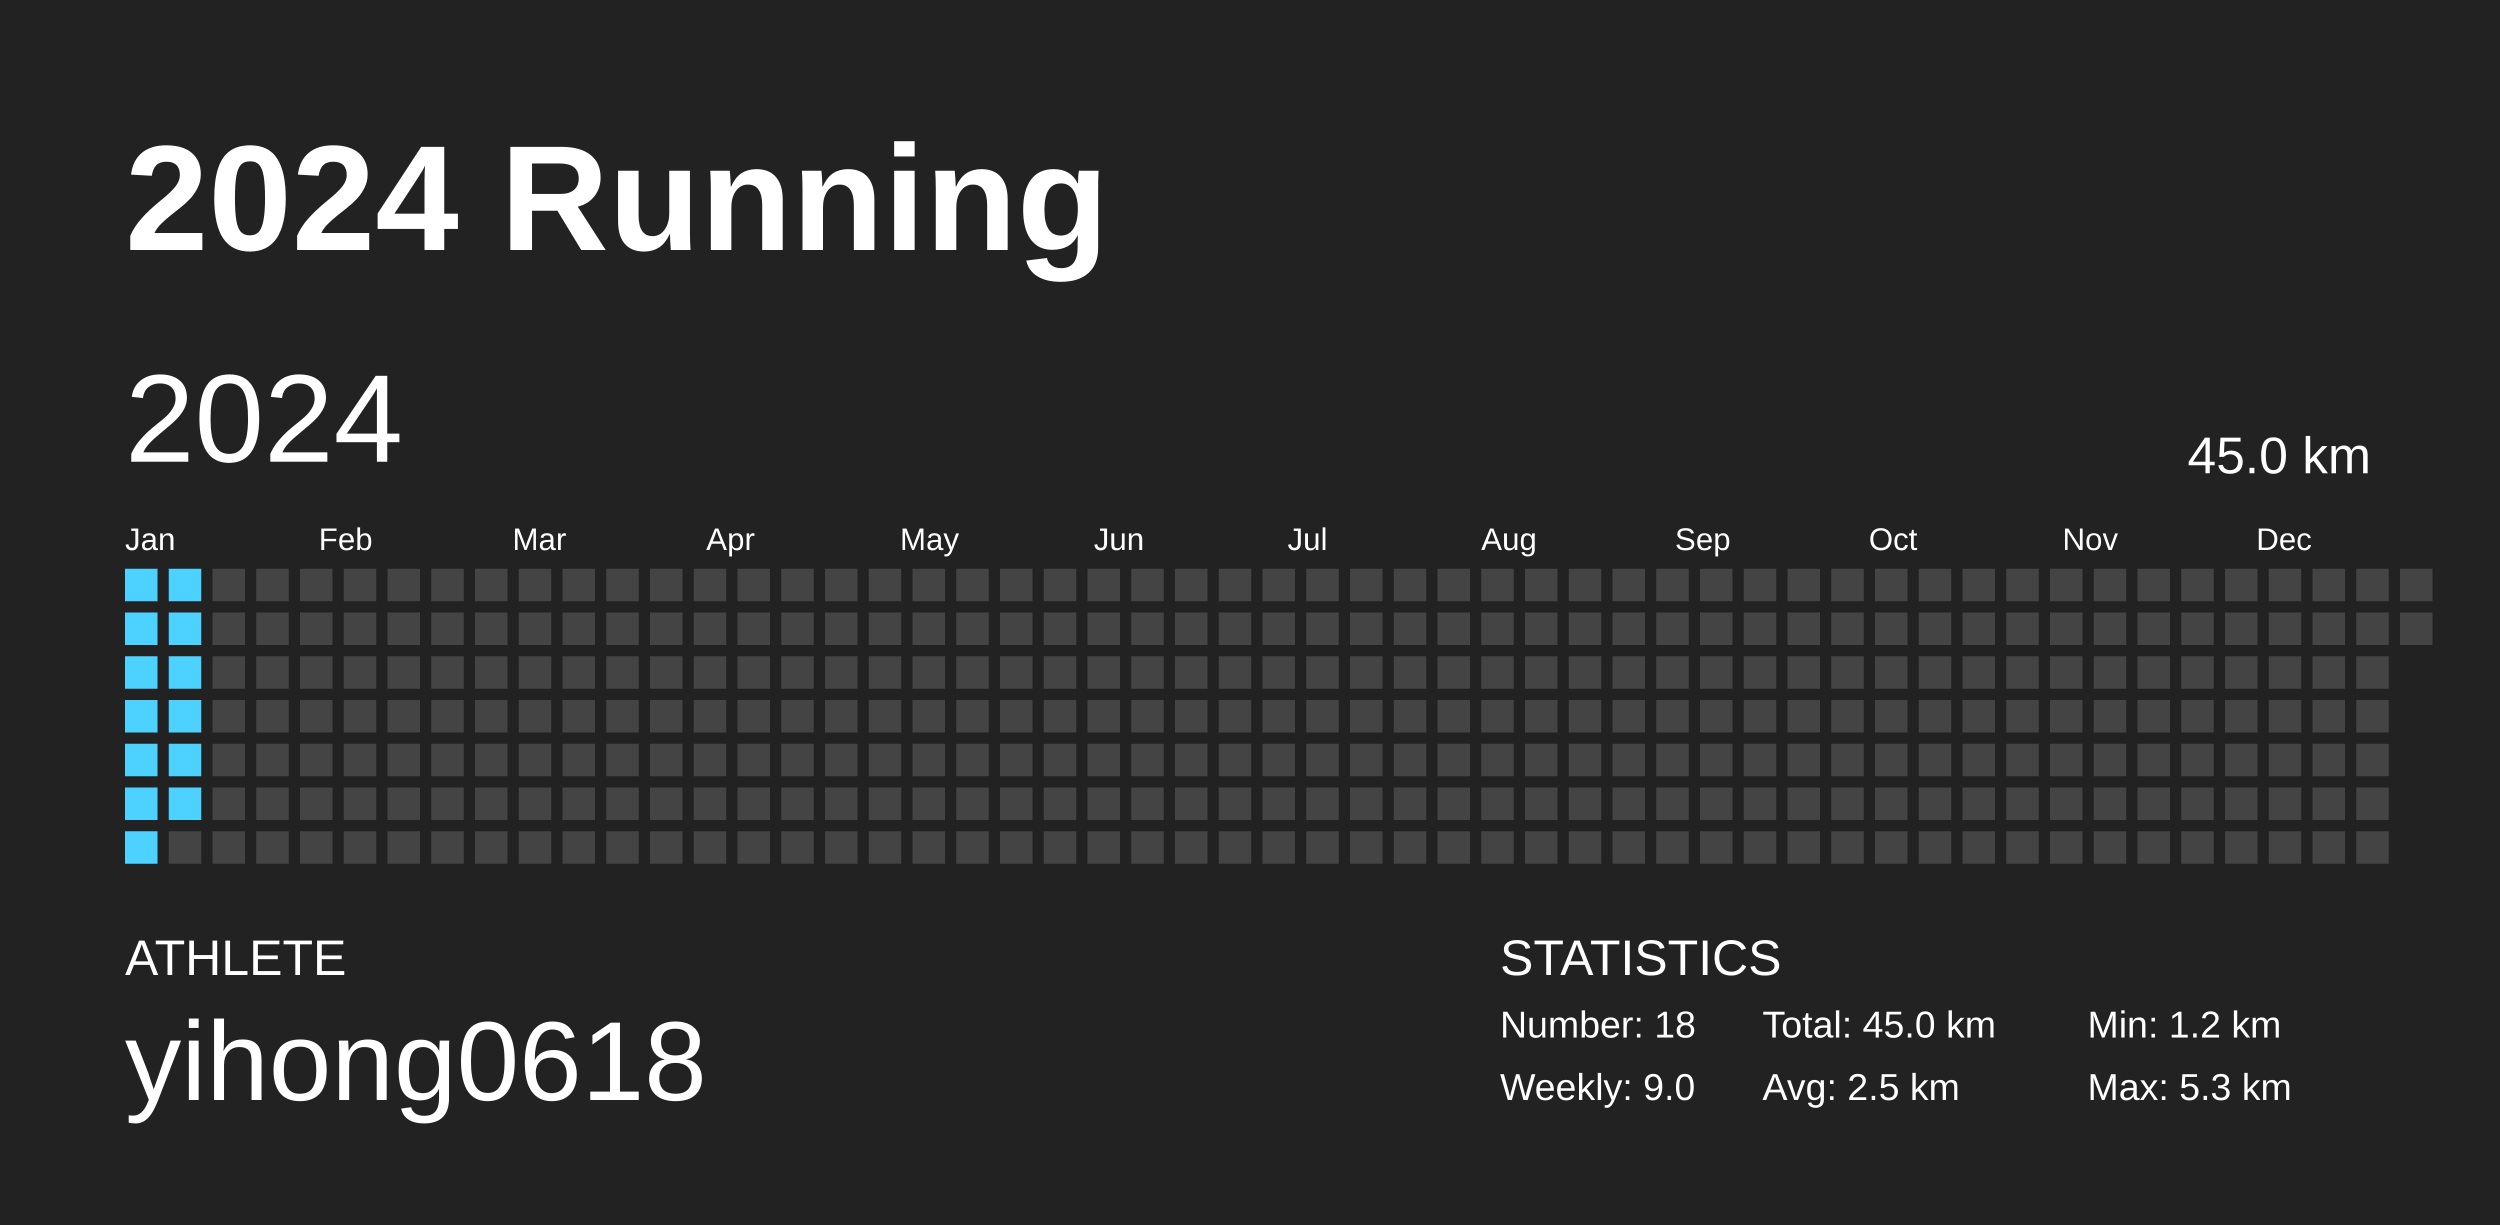
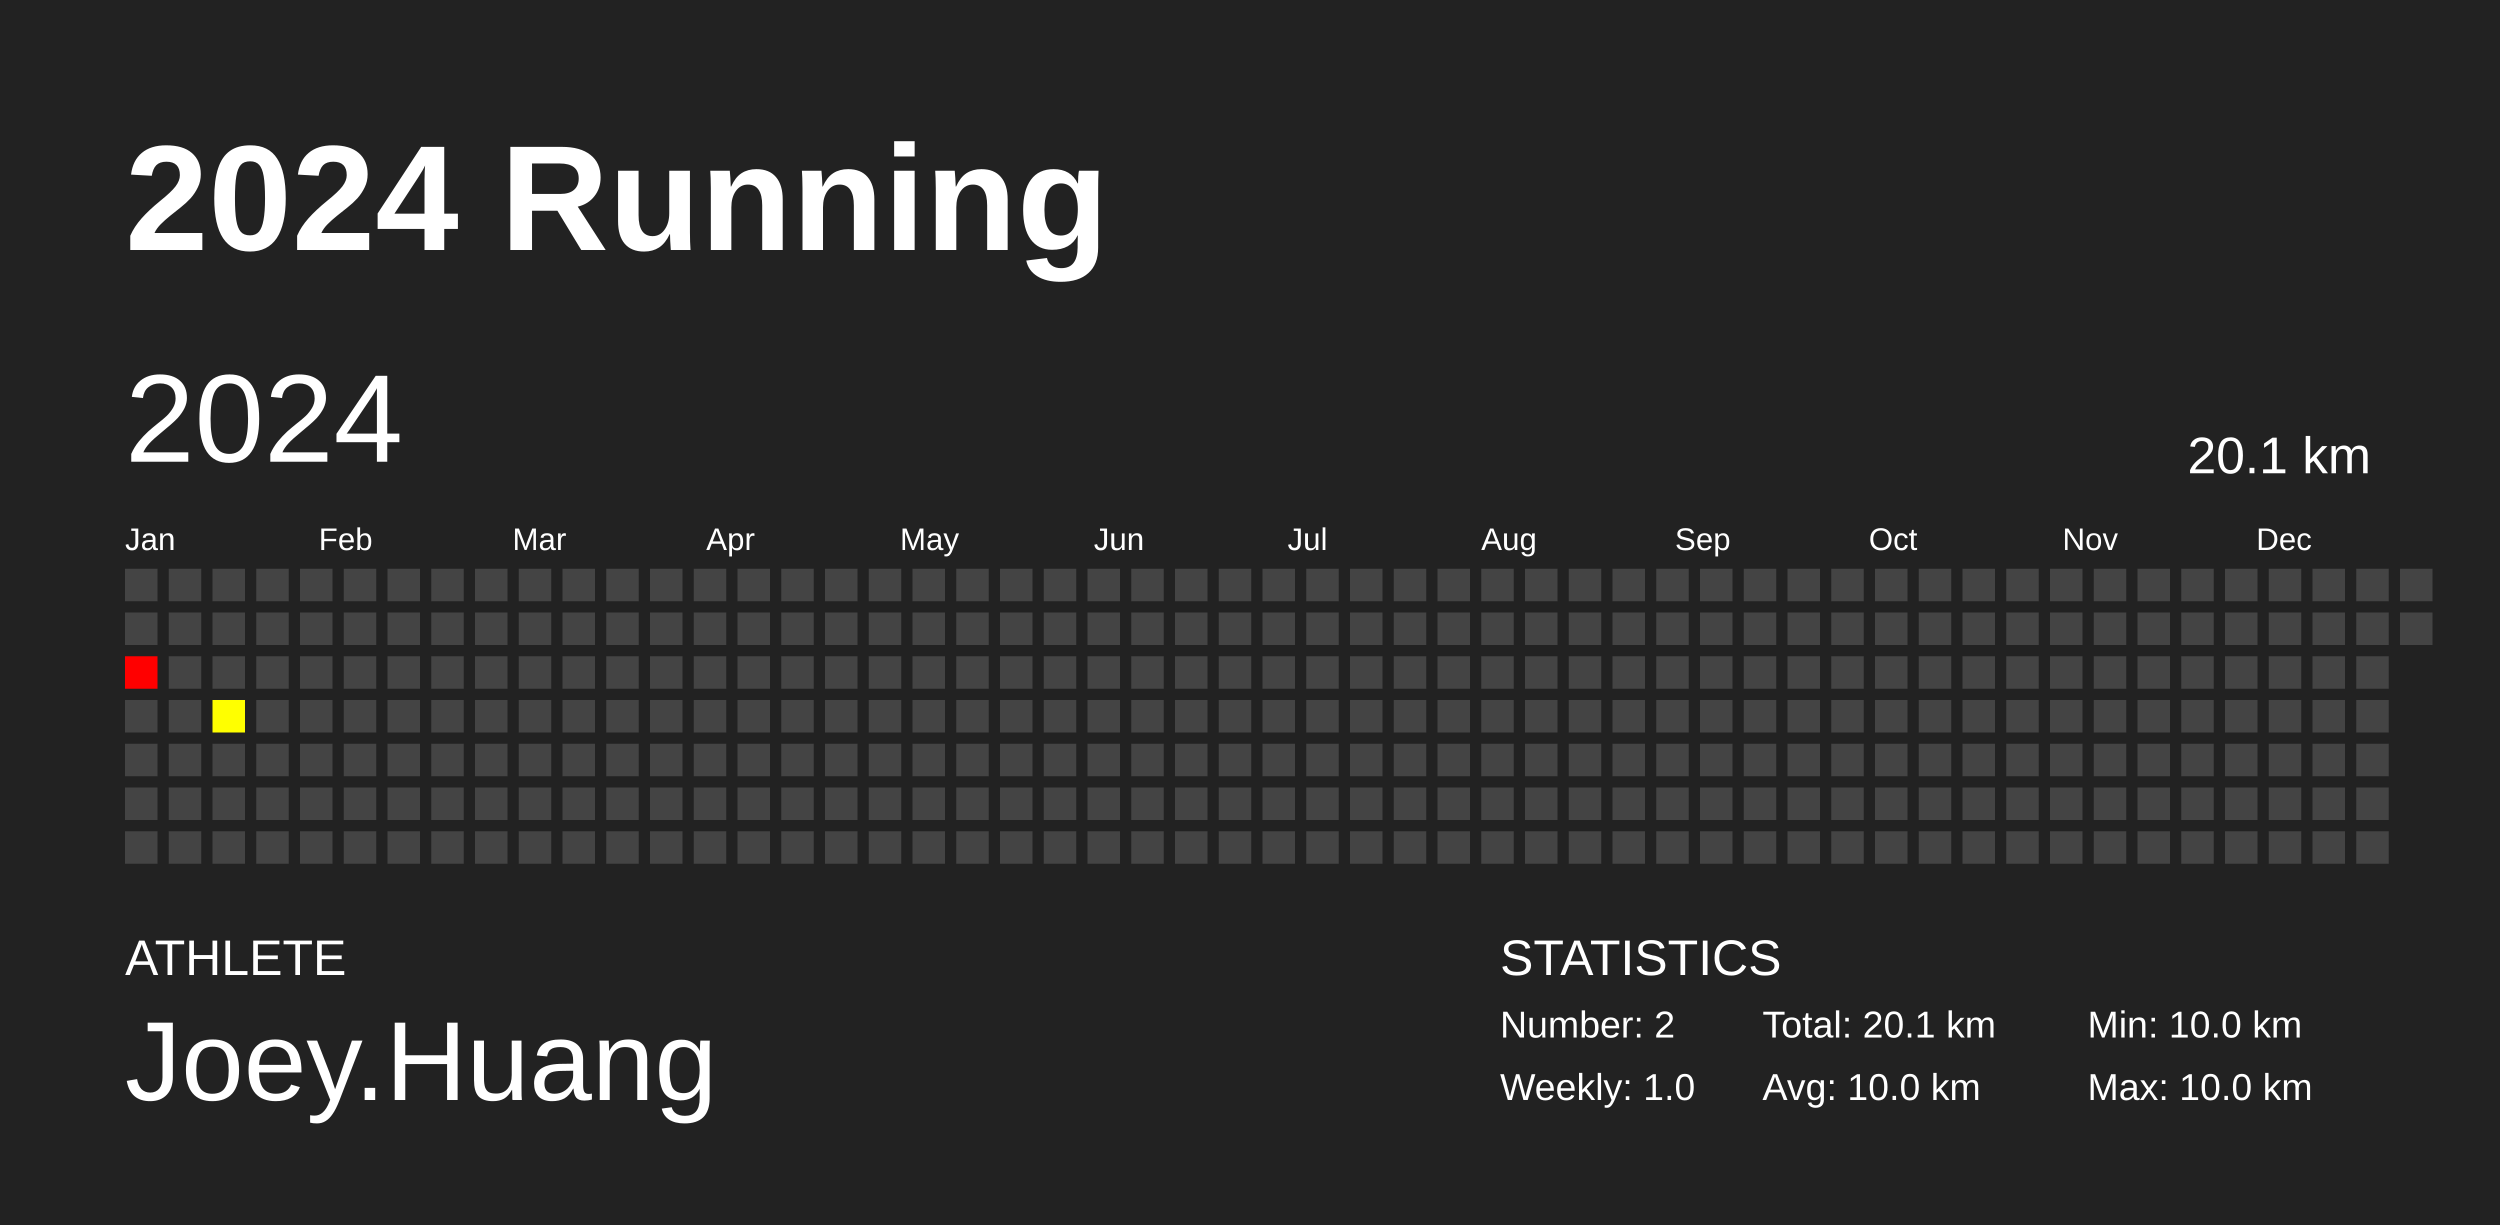
<svg xmlns="http://www.w3.org/2000/svg" baseProfile="full" height="98mm" version="1.1" viewBox="0,0,200,98" width="200mm">
  <defs />
  <rect fill="#222222" height="98" width="200" x="0" y="0" />
  <text fill="#FFFFFF" style="font-size:12px; font-family:Arial; font-weight:bold;" x="10" y="20">2024 Running</text>
  <text fill="#FFFFFF" style="font-size:4px; font-family:Arial" x="10" y="78">ATHLETE</text>
-   <text fill="#FFFFFF" style="font-size:9px; font-family:Arial" x="10" y="88">yihong0618</text>
+   <text fill="#FFFFFF" style="font-size:9px; font-family:Arial" x="10" y="88">Joey.Huang</text>
  <text fill="#FFFFFF" style="font-size:4px; font-family:Arial" x="120" y="78">STATISTICS</text>
-   <text fill="#FFFFFF" style="font-size:3px; font-family:Arial" x="120" y="83">Number: 18</text>
-   <text fill="#FFFFFF" style="font-size:3px; font-family:Arial" x="120" y="88">Weekly: 9.0</text>
-   <text fill="#FFFFFF" style="font-size:3px; font-family:Arial" x="141" y="83">Total: 45.0 km</text>
-   <text fill="#FFFFFF" style="font-size:3px; font-family:Arial" x="141" y="88">Avg: 2.5 km</text>
-   <text fill="#FFFFFF" style="font-size:3px; font-family:Arial" x="167" y="83">Min: 1.2 km</text>
-   <text fill="#FFFFFF" style="font-size:3px; font-family:Arial" x="167" y="88">Max: 5.3 km</text>
+   <text fill="#FFFFFF" style="font-size:3px; font-family:Arial" x="120" y="83">Number: 2</text>
+   <text fill="#FFFFFF" style="font-size:3px; font-family:Arial" x="120" y="88">Weekly: 1.0</text>
+   <text fill="#FFFFFF" style="font-size:3px; font-family:Arial" x="141" y="83">Total: 20.1 km</text>
+   <text fill="#FFFFFF" style="font-size:3px; font-family:Arial" x="141" y="88">Avg: 10.0 km</text>
+   <text fill="#FFFFFF" style="font-size:3px; font-family:Arial" x="167" y="83">Min: 10.0 km</text>
+   <text fill="#FFFFFF" style="font-size:3px; font-family:Arial" x="167" y="88">Max: 10.0 km</text>
  <text dominant-baseline="hanging" fill="#FFFFFF" style="font-size:10.0px; font-family:Arial;" x="10" y="30">2024</text>
-   <text dominant-baseline="hanging" fill="#FFFFFF" style="font-size:4.125px; font-family:Arial;" x="175" y="35">45.0 km</text>
+   <text dominant-baseline="hanging" fill="#FFFFFF" style="font-size:4.125px; font-family:Arial;" x="175" y="35">20.1 km</text>
  <text fill="#FFFFFF" style="font-size:2.5px; font-family:Arial" x="10.0" y="44">Jan</text>
  <text fill="#FFFFFF" style="font-size:2.5px; font-family:Arial" x="25.5" y="44">Feb</text>
  <text fill="#FFFFFF" style="font-size:2.5px; font-family:Arial" x="41.0" y="44">Mar</text>
  <text fill="#FFFFFF" style="font-size:2.5px; font-family:Arial" x="56.5" y="44">Apr</text>
  <text fill="#FFFFFF" style="font-size:2.5px; font-family:Arial" x="72.0" y="44">May</text>
  <text fill="#FFFFFF" style="font-size:2.5px; font-family:Arial" x="87.5" y="44">Jun</text>
  <text fill="#FFFFFF" style="font-size:2.5px; font-family:Arial" x="103.0" y="44">Jul</text>
  <text fill="#FFFFFF" style="font-size:2.5px; font-family:Arial" x="118.5" y="44">Aug</text>
  <text fill="#FFFFFF" style="font-size:2.5px; font-family:Arial" x="134.0" y="44">Sep</text>
  <text fill="#FFFFFF" style="font-size:2.5px; font-family:Arial" x="149.5" y="44">Oct</text>
  <text fill="#FFFFFF" style="font-size:2.5px; font-family:Arial" x="165.0" y="44">Nov</text>
  <text fill="#FFFFFF" style="font-size:2.5px; font-family:Arial" x="180.5" y="44">Dec</text>
-   <rect fill="#4dd2ff" height="2.6" width="2.6" x="10.0" y="45.5" />
-   <rect fill="#4dd2ff" height="2.6" width="2.6" x="10.0" y="49.0" />
-   <rect fill="#4dd2ff" height="2.6" width="2.6" x="10.0" y="52.5" />
-   <rect fill="#4dd2ff" height="2.6" width="2.6" x="10.0" y="56.0" />
-   <rect fill="#4dd2ff" height="2.6" width="2.6" x="10.0" y="59.5" />
-   <rect fill="#4dd2ff" height="2.6" width="2.6" x="10.0" y="63.0" />
-   <rect fill="#4dd2ff" height="2.6" width="2.6" x="10.0" y="66.5" />
-   <rect fill="#4dd2ff" height="2.6" width="2.6" x="13.5" y="45.5" />
-   <rect fill="#4dd2ff" height="2.6" width="2.6" x="13.5" y="49.0" />
-   <rect fill="#4dd2ff" height="2.6" width="2.6" x="13.5" y="52.5" />
-   <rect fill="#4dd2ff" height="2.6" width="2.6" x="13.5" y="56.0" />
-   <rect fill="#4dd2ff" height="2.6" width="2.6" x="13.5" y="59.5" />
-   <rect fill="#4dd2ff" height="2.6" width="2.6" x="13.5" y="63.0" />
+   <rect fill="#444444" height="2.6" width="2.6" x="10.0" y="45.5" />
+   <rect fill="#444444" height="2.6" width="2.6" x="10.0" y="49.0" />
+   <rect fill="#ff0000" height="2.6" width="2.6" x="10.0" y="52.5" />
+   <rect fill="#444444" height="2.6" width="2.6" x="10.0" y="56.0" />
+   <rect fill="#444444" height="2.6" width="2.6" x="10.0" y="59.5" />
+   <rect fill="#444444" height="2.6" width="2.6" x="10.0" y="63.0" />
+   <rect fill="#444444" height="2.6" width="2.6" x="10.0" y="66.5" />
+   <rect fill="#444444" height="2.6" width="2.6" x="13.5" y="45.5" />
+   <rect fill="#444444" height="2.6" width="2.6" x="13.5" y="49.0" />
+   <rect fill="#444444" height="2.6" width="2.6" x="13.5" y="52.5" />
+   <rect fill="#444444" height="2.6" width="2.6" x="13.5" y="56.0" />
+   <rect fill="#444444" height="2.6" width="2.6" x="13.5" y="59.5" />
+   <rect fill="#444444" height="2.6" width="2.6" x="13.5" y="63.0" />
  <rect fill="#444444" height="2.6" width="2.6" x="13.5" y="66.5" />
  <rect fill="#444444" height="2.6" width="2.6" x="17.0" y="45.5" />
  <rect fill="#444444" height="2.6" width="2.6" x="17.0" y="49.0" />
  <rect fill="#444444" height="2.6" width="2.6" x="17.0" y="52.5" />
-   <rect fill="#444444" height="2.6" width="2.6" x="17.0" y="56.0" />
+   <rect fill="#ffff00" height="2.6" width="2.6" x="17.0" y="56.0" />
  <rect fill="#444444" height="2.6" width="2.6" x="17.0" y="59.5" />
  <rect fill="#444444" height="2.6" width="2.6" x="17.0" y="63.0" />
  <rect fill="#444444" height="2.6" width="2.6" x="17.0" y="66.5" />
  <rect fill="#444444" height="2.6" width="2.6" x="20.5" y="45.5" />
  <rect fill="#444444" height="2.6" width="2.6" x="20.5" y="49.0" />
  <rect fill="#444444" height="2.6" width="2.6" x="20.5" y="52.5" />
  <rect fill="#444444" height="2.6" width="2.6" x="20.5" y="56.0" />
  <rect fill="#444444" height="2.6" width="2.6" x="20.5" y="59.5" />
  <rect fill="#444444" height="2.6" width="2.6" x="20.5" y="63.0" />
  <rect fill="#444444" height="2.6" width="2.6" x="20.5" y="66.5" />
  <rect fill="#444444" height="2.6" width="2.6" x="24.0" y="45.5" />
  <rect fill="#444444" height="2.6" width="2.6" x="24.0" y="49.0" />
  <rect fill="#444444" height="2.6" width="2.6" x="24.0" y="52.5" />
  <rect fill="#444444" height="2.6" width="2.6" x="24.0" y="56.0" />
  <rect fill="#444444" height="2.6" width="2.6" x="24.0" y="59.5" />
  <rect fill="#444444" height="2.6" width="2.6" x="24.0" y="63.0" />
  <rect fill="#444444" height="2.6" width="2.6" x="24.0" y="66.5" />
  <rect fill="#444444" height="2.6" width="2.6" x="27.5" y="45.5" />
  <rect fill="#444444" height="2.6" width="2.6" x="27.5" y="49.0" />
  <rect fill="#444444" height="2.6" width="2.6" x="27.5" y="52.5" />
  <rect fill="#444444" height="2.6" width="2.6" x="27.5" y="56.0" />
  <rect fill="#444444" height="2.6" width="2.6" x="27.5" y="59.5" />
  <rect fill="#444444" height="2.6" width="2.6" x="27.5" y="63.0" />
  <rect fill="#444444" height="2.6" width="2.6" x="27.5" y="66.5" />
  <rect fill="#444444" height="2.6" width="2.6" x="31.0" y="45.5" />
  <rect fill="#444444" height="2.6" width="2.6" x="31.0" y="49.0" />
  <rect fill="#444444" height="2.6" width="2.6" x="31.0" y="52.5" />
  <rect fill="#444444" height="2.6" width="2.6" x="31.0" y="56.0" />
  <rect fill="#444444" height="2.6" width="2.6" x="31.0" y="59.5" />
  <rect fill="#444444" height="2.6" width="2.6" x="31.0" y="63.0" />
  <rect fill="#444444" height="2.6" width="2.6" x="31.0" y="66.5" />
  <rect fill="#444444" height="2.6" width="2.6" x="34.5" y="45.5" />
  <rect fill="#444444" height="2.6" width="2.6" x="34.5" y="49.0" />
  <rect fill="#444444" height="2.6" width="2.6" x="34.5" y="52.5" />
  <rect fill="#444444" height="2.6" width="2.6" x="34.5" y="56.0" />
  <rect fill="#444444" height="2.6" width="2.6" x="34.5" y="59.5" />
  <rect fill="#444444" height="2.6" width="2.6" x="34.5" y="63.0" />
  <rect fill="#444444" height="2.6" width="2.6" x="34.5" y="66.5" />
  <rect fill="#444444" height="2.6" width="2.6" x="38.0" y="45.5" />
  <rect fill="#444444" height="2.6" width="2.6" x="38.0" y="49.0" />
  <rect fill="#444444" height="2.6" width="2.6" x="38.0" y="52.5" />
  <rect fill="#444444" height="2.6" width="2.6" x="38.0" y="56.0" />
  <rect fill="#444444" height="2.6" width="2.6" x="38.0" y="59.5" />
  <rect fill="#444444" height="2.6" width="2.6" x="38.0" y="63.0" />
  <rect fill="#444444" height="2.6" width="2.6" x="38.0" y="66.5" />
  <rect fill="#444444" height="2.6" width="2.6" x="41.5" y="45.5" />
  <rect fill="#444444" height="2.6" width="2.6" x="41.5" y="49.0" />
  <rect fill="#444444" height="2.6" width="2.6" x="41.5" y="52.5" />
  <rect fill="#444444" height="2.6" width="2.6" x="41.5" y="56.0" />
  <rect fill="#444444" height="2.6" width="2.6" x="41.5" y="59.5" />
  <rect fill="#444444" height="2.6" width="2.6" x="41.5" y="63.0" />
  <rect fill="#444444" height="2.6" width="2.6" x="41.5" y="66.5" />
  <rect fill="#444444" height="2.6" width="2.6" x="45.0" y="45.5" />
  <rect fill="#444444" height="2.6" width="2.6" x="45.0" y="49.0" />
  <rect fill="#444444" height="2.6" width="2.6" x="45.0" y="52.5" />
  <rect fill="#444444" height="2.6" width="2.6" x="45.0" y="56.0" />
  <rect fill="#444444" height="2.6" width="2.6" x="45.0" y="59.5" />
  <rect fill="#444444" height="2.6" width="2.6" x="45.0" y="63.0" />
  <rect fill="#444444" height="2.6" width="2.6" x="45.0" y="66.5" />
  <rect fill="#444444" height="2.6" width="2.6" x="48.5" y="45.5" />
  <rect fill="#444444" height="2.6" width="2.6" x="48.5" y="49.0" />
  <rect fill="#444444" height="2.6" width="2.6" x="48.5" y="52.5" />
  <rect fill="#444444" height="2.6" width="2.6" x="48.5" y="56.0" />
  <rect fill="#444444" height="2.6" width="2.6" x="48.5" y="59.5" />
  <rect fill="#444444" height="2.6" width="2.6" x="48.5" y="63.0" />
  <rect fill="#444444" height="2.6" width="2.6" x="48.5" y="66.5" />
  <rect fill="#444444" height="2.6" width="2.6" x="52.0" y="45.5" />
  <rect fill="#444444" height="2.6" width="2.6" x="52.0" y="49.0" />
  <rect fill="#444444" height="2.6" width="2.6" x="52.0" y="52.5" />
  <rect fill="#444444" height="2.6" width="2.6" x="52.0" y="56.0" />
  <rect fill="#444444" height="2.6" width="2.6" x="52.0" y="59.5" />
  <rect fill="#444444" height="2.6" width="2.6" x="52.0" y="63.0" />
  <rect fill="#444444" height="2.6" width="2.6" x="52.0" y="66.5" />
  <rect fill="#444444" height="2.6" width="2.6" x="55.5" y="45.5" />
  <rect fill="#444444" height="2.6" width="2.6" x="55.5" y="49.0" />
  <rect fill="#444444" height="2.6" width="2.6" x="55.5" y="52.5" />
  <rect fill="#444444" height="2.6" width="2.6" x="55.5" y="56.0" />
  <rect fill="#444444" height="2.6" width="2.6" x="55.5" y="59.5" />
  <rect fill="#444444" height="2.6" width="2.6" x="55.5" y="63.0" />
  <rect fill="#444444" height="2.6" width="2.6" x="55.5" y="66.5" />
  <rect fill="#444444" height="2.6" width="2.6" x="59.0" y="45.5" />
  <rect fill="#444444" height="2.6" width="2.6" x="59.0" y="49.0" />
  <rect fill="#444444" height="2.6" width="2.6" x="59.0" y="52.5" />
  <rect fill="#444444" height="2.6" width="2.6" x="59.0" y="56.0" />
  <rect fill="#444444" height="2.6" width="2.6" x="59.0" y="59.5" />
  <rect fill="#444444" height="2.6" width="2.6" x="59.0" y="63.0" />
  <rect fill="#444444" height="2.6" width="2.6" x="59.0" y="66.5" />
  <rect fill="#444444" height="2.6" width="2.6" x="62.5" y="45.5" />
  <rect fill="#444444" height="2.6" width="2.6" x="62.5" y="49.0" />
  <rect fill="#444444" height="2.6" width="2.6" x="62.5" y="52.5" />
  <rect fill="#444444" height="2.6" width="2.6" x="62.5" y="56.0" />
  <rect fill="#444444" height="2.6" width="2.6" x="62.5" y="59.5" />
  <rect fill="#444444" height="2.6" width="2.6" x="62.5" y="63.0" />
  <rect fill="#444444" height="2.6" width="2.6" x="62.5" y="66.5" />
  <rect fill="#444444" height="2.6" width="2.6" x="66.0" y="45.5" />
  <rect fill="#444444" height="2.6" width="2.6" x="66.0" y="49.0" />
  <rect fill="#444444" height="2.6" width="2.6" x="66.0" y="52.5" />
  <rect fill="#444444" height="2.6" width="2.6" x="66.0" y="56.0" />
  <rect fill="#444444" height="2.6" width="2.6" x="66.0" y="59.5" />
  <rect fill="#444444" height="2.6" width="2.6" x="66.0" y="63.0" />
  <rect fill="#444444" height="2.6" width="2.6" x="66.0" y="66.5" />
  <rect fill="#444444" height="2.6" width="2.6" x="69.5" y="45.5" />
  <rect fill="#444444" height="2.6" width="2.6" x="69.5" y="49.0" />
  <rect fill="#444444" height="2.6" width="2.6" x="69.5" y="52.5" />
  <rect fill="#444444" height="2.6" width="2.6" x="69.5" y="56.0" />
  <rect fill="#444444" height="2.6" width="2.6" x="69.5" y="59.5" />
  <rect fill="#444444" height="2.6" width="2.6" x="69.5" y="63.0" />
  <rect fill="#444444" height="2.6" width="2.6" x="69.5" y="66.5" />
  <rect fill="#444444" height="2.6" width="2.6" x="73.0" y="45.5" />
  <rect fill="#444444" height="2.6" width="2.6" x="73.0" y="49.0" />
  <rect fill="#444444" height="2.6" width="2.6" x="73.0" y="52.5" />
  <rect fill="#444444" height="2.6" width="2.6" x="73.0" y="56.0" />
  <rect fill="#444444" height="2.6" width="2.6" x="73.0" y="59.5" />
  <rect fill="#444444" height="2.6" width="2.6" x="73.0" y="63.0" />
  <rect fill="#444444" height="2.6" width="2.6" x="73.0" y="66.5" />
  <rect fill="#444444" height="2.6" width="2.6" x="76.5" y="45.5" />
  <rect fill="#444444" height="2.6" width="2.6" x="76.5" y="49.0" />
  <rect fill="#444444" height="2.6" width="2.6" x="76.5" y="52.5" />
  <rect fill="#444444" height="2.6" width="2.6" x="76.5" y="56.0" />
  <rect fill="#444444" height="2.6" width="2.6" x="76.5" y="59.5" />
  <rect fill="#444444" height="2.6" width="2.6" x="76.5" y="63.0" />
  <rect fill="#444444" height="2.6" width="2.6" x="76.5" y="66.5" />
  <rect fill="#444444" height="2.6" width="2.6" x="80.0" y="45.5" />
  <rect fill="#444444" height="2.6" width="2.6" x="80.0" y="49.0" />
  <rect fill="#444444" height="2.6" width="2.6" x="80.0" y="52.5" />
  <rect fill="#444444" height="2.6" width="2.6" x="80.0" y="56.0" />
  <rect fill="#444444" height="2.6" width="2.6" x="80.0" y="59.5" />
  <rect fill="#444444" height="2.6" width="2.6" x="80.0" y="63.0" />
  <rect fill="#444444" height="2.6" width="2.6" x="80.0" y="66.5" />
  <rect fill="#444444" height="2.6" width="2.6" x="83.5" y="45.5" />
  <rect fill="#444444" height="2.6" width="2.6" x="83.5" y="49.0" />
  <rect fill="#444444" height="2.6" width="2.6" x="83.5" y="52.5" />
  <rect fill="#444444" height="2.6" width="2.6" x="83.5" y="56.0" />
  <rect fill="#444444" height="2.6" width="2.6" x="83.5" y="59.5" />
  <rect fill="#444444" height="2.6" width="2.6" x="83.5" y="63.0" />
  <rect fill="#444444" height="2.6" width="2.6" x="83.5" y="66.5" />
  <rect fill="#444444" height="2.6" width="2.6" x="87.0" y="45.5" />
  <rect fill="#444444" height="2.6" width="2.6" x="87.0" y="49.0" />
  <rect fill="#444444" height="2.6" width="2.6" x="87.0" y="52.5" />
  <rect fill="#444444" height="2.6" width="2.6" x="87.0" y="56.0" />
  <rect fill="#444444" height="2.6" width="2.6" x="87.0" y="59.5" />
  <rect fill="#444444" height="2.6" width="2.6" x="87.0" y="63.0" />
  <rect fill="#444444" height="2.6" width="2.6" x="87.0" y="66.5" />
  <rect fill="#444444" height="2.6" width="2.6" x="90.5" y="45.5" />
  <rect fill="#444444" height="2.6" width="2.6" x="90.5" y="49.0" />
  <rect fill="#444444" height="2.6" width="2.6" x="90.5" y="52.5" />
  <rect fill="#444444" height="2.6" width="2.6" x="90.5" y="56.0" />
  <rect fill="#444444" height="2.6" width="2.6" x="90.5" y="59.5" />
  <rect fill="#444444" height="2.6" width="2.6" x="90.5" y="63.0" />
  <rect fill="#444444" height="2.6" width="2.6" x="90.5" y="66.5" />
  <rect fill="#444444" height="2.6" width="2.6" x="94.0" y="45.5" />
  <rect fill="#444444" height="2.6" width="2.6" x="94.0" y="49.0" />
  <rect fill="#444444" height="2.6" width="2.6" x="94.0" y="52.5" />
  <rect fill="#444444" height="2.6" width="2.6" x="94.0" y="56.0" />
  <rect fill="#444444" height="2.6" width="2.6" x="94.0" y="59.5" />
  <rect fill="#444444" height="2.6" width="2.6" x="94.0" y="63.0" />
  <rect fill="#444444" height="2.6" width="2.6" x="94.0" y="66.5" />
  <rect fill="#444444" height="2.6" width="2.6" x="97.5" y="45.5" />
  <rect fill="#444444" height="2.6" width="2.6" x="97.5" y="49.0" />
  <rect fill="#444444" height="2.6" width="2.6" x="97.5" y="52.5" />
  <rect fill="#444444" height="2.6" width="2.6" x="97.5" y="56.0" />
  <rect fill="#444444" height="2.6" width="2.6" x="97.5" y="59.5" />
  <rect fill="#444444" height="2.6" width="2.6" x="97.5" y="63.0" />
  <rect fill="#444444" height="2.6" width="2.6" x="97.5" y="66.5" />
  <rect fill="#444444" height="2.6" width="2.6" x="101.0" y="45.5" />
  <rect fill="#444444" height="2.6" width="2.6" x="101.0" y="49.0" />
  <rect fill="#444444" height="2.6" width="2.6" x="101.0" y="52.5" />
  <rect fill="#444444" height="2.6" width="2.6" x="101.0" y="56.0" />
  <rect fill="#444444" height="2.6" width="2.6" x="101.0" y="59.5" />
  <rect fill="#444444" height="2.6" width="2.6" x="101.0" y="63.0" />
  <rect fill="#444444" height="2.6" width="2.6" x="101.0" y="66.5" />
  <rect fill="#444444" height="2.6" width="2.6" x="104.5" y="45.5" />
  <rect fill="#444444" height="2.6" width="2.6" x="104.5" y="49.0" />
  <rect fill="#444444" height="2.6" width="2.6" x="104.5" y="52.5" />
  <rect fill="#444444" height="2.6" width="2.6" x="104.5" y="56.0" />
  <rect fill="#444444" height="2.6" width="2.6" x="104.5" y="59.5" />
  <rect fill="#444444" height="2.6" width="2.6" x="104.5" y="63.0" />
  <rect fill="#444444" height="2.6" width="2.6" x="104.5" y="66.5" />
  <rect fill="#444444" height="2.6" width="2.6" x="108.0" y="45.5" />
  <rect fill="#444444" height="2.6" width="2.6" x="108.0" y="49.0" />
  <rect fill="#444444" height="2.6" width="2.6" x="108.0" y="52.5" />
  <rect fill="#444444" height="2.6" width="2.6" x="108.0" y="56.0" />
  <rect fill="#444444" height="2.6" width="2.6" x="108.0" y="59.5" />
  <rect fill="#444444" height="2.6" width="2.6" x="108.0" y="63.0" />
  <rect fill="#444444" height="2.6" width="2.6" x="108.0" y="66.5" />
  <rect fill="#444444" height="2.6" width="2.6" x="111.5" y="45.5" />
  <rect fill="#444444" height="2.6" width="2.6" x="111.5" y="49.0" />
  <rect fill="#444444" height="2.6" width="2.6" x="111.5" y="52.5" />
  <rect fill="#444444" height="2.6" width="2.6" x="111.5" y="56.0" />
  <rect fill="#444444" height="2.6" width="2.6" x="111.5" y="59.5" />
  <rect fill="#444444" height="2.6" width="2.6" x="111.5" y="63.0" />
  <rect fill="#444444" height="2.6" width="2.6" x="111.5" y="66.5" />
  <rect fill="#444444" height="2.6" width="2.6" x="115.0" y="45.5" />
  <rect fill="#444444" height="2.6" width="2.6" x="115.0" y="49.0" />
  <rect fill="#444444" height="2.6" width="2.6" x="115.0" y="52.5" />
  <rect fill="#444444" height="2.6" width="2.6" x="115.0" y="56.0" />
  <rect fill="#444444" height="2.6" width="2.6" x="115.0" y="59.5" />
  <rect fill="#444444" height="2.6" width="2.6" x="115.0" y="63.0" />
  <rect fill="#444444" height="2.6" width="2.6" x="115.0" y="66.5" />
  <rect fill="#444444" height="2.6" width="2.6" x="118.5" y="45.5" />
  <rect fill="#444444" height="2.6" width="2.6" x="118.5" y="49.0" />
  <rect fill="#444444" height="2.6" width="2.6" x="118.5" y="52.5" />
  <rect fill="#444444" height="2.6" width="2.6" x="118.5" y="56.0" />
  <rect fill="#444444" height="2.6" width="2.6" x="118.5" y="59.5" />
  <rect fill="#444444" height="2.6" width="2.6" x="118.5" y="63.0" />
  <rect fill="#444444" height="2.6" width="2.6" x="118.5" y="66.5" />
  <rect fill="#444444" height="2.6" width="2.6" x="122.0" y="45.5" />
  <rect fill="#444444" height="2.6" width="2.6" x="122.0" y="49.0" />
  <rect fill="#444444" height="2.6" width="2.6" x="122.0" y="52.5" />
  <rect fill="#444444" height="2.6" width="2.6" x="122.0" y="56.0" />
  <rect fill="#444444" height="2.6" width="2.6" x="122.0" y="59.5" />
  <rect fill="#444444" height="2.6" width="2.6" x="122.0" y="63.0" />
  <rect fill="#444444" height="2.6" width="2.6" x="122.0" y="66.5" />
  <rect fill="#444444" height="2.6" width="2.6" x="125.5" y="45.5" />
  <rect fill="#444444" height="2.6" width="2.6" x="125.5" y="49.0" />
  <rect fill="#444444" height="2.6" width="2.6" x="125.5" y="52.5" />
  <rect fill="#444444" height="2.6" width="2.6" x="125.5" y="56.0" />
  <rect fill="#444444" height="2.6" width="2.6" x="125.5" y="59.5" />
  <rect fill="#444444" height="2.6" width="2.6" x="125.5" y="63.0" />
  <rect fill="#444444" height="2.6" width="2.6" x="125.5" y="66.5" />
  <rect fill="#444444" height="2.6" width="2.6" x="129.0" y="45.5" />
  <rect fill="#444444" height="2.6" width="2.6" x="129.0" y="49.0" />
  <rect fill="#444444" height="2.6" width="2.6" x="129.0" y="52.5" />
  <rect fill="#444444" height="2.6" width="2.6" x="129.0" y="56.0" />
  <rect fill="#444444" height="2.6" width="2.6" x="129.0" y="59.5" />
  <rect fill="#444444" height="2.6" width="2.6" x="129.0" y="63.0" />
  <rect fill="#444444" height="2.6" width="2.6" x="129.0" y="66.5" />
  <rect fill="#444444" height="2.6" width="2.6" x="132.5" y="45.5" />
  <rect fill="#444444" height="2.6" width="2.6" x="132.5" y="49.0" />
  <rect fill="#444444" height="2.6" width="2.6" x="132.5" y="52.5" />
  <rect fill="#444444" height="2.6" width="2.6" x="132.5" y="56.0" />
  <rect fill="#444444" height="2.6" width="2.6" x="132.5" y="59.5" />
  <rect fill="#444444" height="2.6" width="2.6" x="132.5" y="63.0" />
  <rect fill="#444444" height="2.6" width="2.6" x="132.5" y="66.5" />
  <rect fill="#444444" height="2.6" width="2.6" x="136.0" y="45.5" />
  <rect fill="#444444" height="2.6" width="2.6" x="136.0" y="49.0" />
  <rect fill="#444444" height="2.6" width="2.6" x="136.0" y="52.5" />
  <rect fill="#444444" height="2.6" width="2.6" x="136.0" y="56.0" />
  <rect fill="#444444" height="2.6" width="2.6" x="136.0" y="59.5" />
  <rect fill="#444444" height="2.6" width="2.6" x="136.0" y="63.0" />
  <rect fill="#444444" height="2.6" width="2.6" x="136.0" y="66.5" />
  <rect fill="#444444" height="2.6" width="2.6" x="139.5" y="45.5" />
  <rect fill="#444444" height="2.6" width="2.6" x="139.5" y="49.0" />
  <rect fill="#444444" height="2.6" width="2.6" x="139.5" y="52.5" />
  <rect fill="#444444" height="2.6" width="2.6" x="139.5" y="56.0" />
  <rect fill="#444444" height="2.6" width="2.6" x="139.5" y="59.5" />
  <rect fill="#444444" height="2.6" width="2.6" x="139.5" y="63.0" />
  <rect fill="#444444" height="2.6" width="2.6" x="139.5" y="66.5" />
  <rect fill="#444444" height="2.6" width="2.6" x="143.0" y="45.5" />
  <rect fill="#444444" height="2.6" width="2.6" x="143.0" y="49.0" />
  <rect fill="#444444" height="2.6" width="2.6" x="143.0" y="52.5" />
  <rect fill="#444444" height="2.6" width="2.6" x="143.0" y="56.0" />
  <rect fill="#444444" height="2.6" width="2.6" x="143.0" y="59.5" />
  <rect fill="#444444" height="2.6" width="2.6" x="143.0" y="63.0" />
  <rect fill="#444444" height="2.6" width="2.6" x="143.0" y="66.5" />
  <rect fill="#444444" height="2.6" width="2.6" x="146.5" y="45.5" />
  <rect fill="#444444" height="2.6" width="2.6" x="146.5" y="49.0" />
  <rect fill="#444444" height="2.6" width="2.6" x="146.5" y="52.5" />
  <rect fill="#444444" height="2.6" width="2.6" x="146.5" y="56.0" />
  <rect fill="#444444" height="2.6" width="2.6" x="146.5" y="59.5" />
  <rect fill="#444444" height="2.6" width="2.6" x="146.5" y="63.0" />
  <rect fill="#444444" height="2.6" width="2.6" x="146.5" y="66.5" />
  <rect fill="#444444" height="2.6" width="2.6" x="150.0" y="45.5" />
  <rect fill="#444444" height="2.6" width="2.6" x="150.0" y="49.0" />
  <rect fill="#444444" height="2.6" width="2.6" x="150.0" y="52.5" />
  <rect fill="#444444" height="2.6" width="2.6" x="150.0" y="56.0" />
  <rect fill="#444444" height="2.6" width="2.6" x="150.0" y="59.5" />
  <rect fill="#444444" height="2.6" width="2.6" x="150.0" y="63.0" />
  <rect fill="#444444" height="2.6" width="2.6" x="150.0" y="66.5" />
  <rect fill="#444444" height="2.6" width="2.6" x="153.5" y="45.5" />
  <rect fill="#444444" height="2.6" width="2.6" x="153.5" y="49.0" />
  <rect fill="#444444" height="2.6" width="2.6" x="153.5" y="52.5" />
  <rect fill="#444444" height="2.6" width="2.6" x="153.5" y="56.0" />
  <rect fill="#444444" height="2.6" width="2.6" x="153.5" y="59.5" />
  <rect fill="#444444" height="2.6" width="2.6" x="153.5" y="63.0" />
  <rect fill="#444444" height="2.6" width="2.6" x="153.5" y="66.5" />
  <rect fill="#444444" height="2.6" width="2.6" x="157.0" y="45.5" />
  <rect fill="#444444" height="2.6" width="2.6" x="157.0" y="49.0" />
  <rect fill="#444444" height="2.6" width="2.6" x="157.0" y="52.5" />
  <rect fill="#444444" height="2.6" width="2.6" x="157.0" y="56.0" />
  <rect fill="#444444" height="2.6" width="2.6" x="157.0" y="59.5" />
  <rect fill="#444444" height="2.6" width="2.6" x="157.0" y="63.0" />
  <rect fill="#444444" height="2.6" width="2.6" x="157.0" y="66.5" />
  <rect fill="#444444" height="2.6" width="2.6" x="160.5" y="45.5" />
  <rect fill="#444444" height="2.6" width="2.6" x="160.5" y="49.0" />
  <rect fill="#444444" height="2.6" width="2.6" x="160.5" y="52.5" />
  <rect fill="#444444" height="2.6" width="2.6" x="160.5" y="56.0" />
  <rect fill="#444444" height="2.6" width="2.6" x="160.5" y="59.5" />
  <rect fill="#444444" height="2.6" width="2.6" x="160.5" y="63.0" />
  <rect fill="#444444" height="2.6" width="2.6" x="160.5" y="66.5" />
  <rect fill="#444444" height="2.6" width="2.6" x="164.0" y="45.5" />
  <rect fill="#444444" height="2.6" width="2.6" x="164.0" y="49.0" />
  <rect fill="#444444" height="2.6" width="2.6" x="164.0" y="52.5" />
  <rect fill="#444444" height="2.6" width="2.6" x="164.0" y="56.0" />
  <rect fill="#444444" height="2.6" width="2.6" x="164.0" y="59.5" />
  <rect fill="#444444" height="2.6" width="2.6" x="164.0" y="63.0" />
  <rect fill="#444444" height="2.6" width="2.6" x="164.0" y="66.5" />
  <rect fill="#444444" height="2.6" width="2.6" x="167.5" y="45.5" />
  <rect fill="#444444" height="2.6" width="2.6" x="167.5" y="49.0" />
  <rect fill="#444444" height="2.6" width="2.6" x="167.5" y="52.5" />
  <rect fill="#444444" height="2.6" width="2.6" x="167.5" y="56.0" />
  <rect fill="#444444" height="2.6" width="2.6" x="167.5" y="59.5" />
  <rect fill="#444444" height="2.6" width="2.6" x="167.5" y="63.0" />
  <rect fill="#444444" height="2.6" width="2.6" x="167.5" y="66.5" />
  <rect fill="#444444" height="2.6" width="2.6" x="171.0" y="45.5" />
  <rect fill="#444444" height="2.6" width="2.6" x="171.0" y="49.0" />
  <rect fill="#444444" height="2.6" width="2.6" x="171.0" y="52.5" />
  <rect fill="#444444" height="2.6" width="2.6" x="171.0" y="56.0" />
  <rect fill="#444444" height="2.6" width="2.6" x="171.0" y="59.5" />
  <rect fill="#444444" height="2.6" width="2.6" x="171.0" y="63.0" />
  <rect fill="#444444" height="2.6" width="2.6" x="171.0" y="66.5" />
  <rect fill="#444444" height="2.6" width="2.6" x="174.5" y="45.5" />
  <rect fill="#444444" height="2.6" width="2.6" x="174.5" y="49.0" />
  <rect fill="#444444" height="2.6" width="2.6" x="174.5" y="52.5" />
  <rect fill="#444444" height="2.6" width="2.6" x="174.5" y="56.0" />
  <rect fill="#444444" height="2.6" width="2.6" x="174.5" y="59.5" />
  <rect fill="#444444" height="2.6" width="2.6" x="174.5" y="63.0" />
  <rect fill="#444444" height="2.6" width="2.6" x="174.5" y="66.5" />
  <rect fill="#444444" height="2.6" width="2.6" x="178.0" y="45.5" />
  <rect fill="#444444" height="2.6" width="2.6" x="178.0" y="49.0" />
  <rect fill="#444444" height="2.6" width="2.6" x="178.0" y="52.5" />
  <rect fill="#444444" height="2.6" width="2.6" x="178.0" y="56.0" />
  <rect fill="#444444" height="2.6" width="2.6" x="178.0" y="59.5" />
  <rect fill="#444444" height="2.6" width="2.6" x="178.0" y="63.0" />
  <rect fill="#444444" height="2.6" width="2.6" x="178.0" y="66.5" />
  <rect fill="#444444" height="2.6" width="2.6" x="181.5" y="45.5" />
  <rect fill="#444444" height="2.6" width="2.6" x="181.5" y="49.0" />
  <rect fill="#444444" height="2.6" width="2.6" x="181.5" y="52.5" />
  <rect fill="#444444" height="2.6" width="2.6" x="181.5" y="56.0" />
  <rect fill="#444444" height="2.6" width="2.6" x="181.5" y="59.5" />
  <rect fill="#444444" height="2.6" width="2.6" x="181.5" y="63.0" />
  <rect fill="#444444" height="2.6" width="2.6" x="181.5" y="66.5" />
  <rect fill="#444444" height="2.6" width="2.6" x="185.0" y="45.5" />
  <rect fill="#444444" height="2.6" width="2.6" x="185.0" y="49.0" />
  <rect fill="#444444" height="2.6" width="2.6" x="185.0" y="52.5" />
  <rect fill="#444444" height="2.6" width="2.6" x="185.0" y="56.0" />
  <rect fill="#444444" height="2.6" width="2.6" x="185.0" y="59.5" />
  <rect fill="#444444" height="2.6" width="2.6" x="185.0" y="63.0" />
  <rect fill="#444444" height="2.6" width="2.6" x="185.0" y="66.5" />
  <rect fill="#444444" height="2.6" width="2.6" x="188.5" y="45.5" />
  <rect fill="#444444" height="2.6" width="2.6" x="188.5" y="49.0" />
  <rect fill="#444444" height="2.6" width="2.6" x="188.5" y="52.5" />
  <rect fill="#444444" height="2.6" width="2.6" x="188.5" y="56.0" />
  <rect fill="#444444" height="2.6" width="2.6" x="188.5" y="59.5" />
  <rect fill="#444444" height="2.6" width="2.6" x="188.5" y="63.0" />
  <rect fill="#444444" height="2.6" width="2.6" x="188.5" y="66.5" />
  <rect fill="#444444" height="2.6" width="2.6" x="192.0" y="45.5" />
  <rect fill="#444444" height="2.6" width="2.6" x="192.0" y="49.0" />
</svg>
